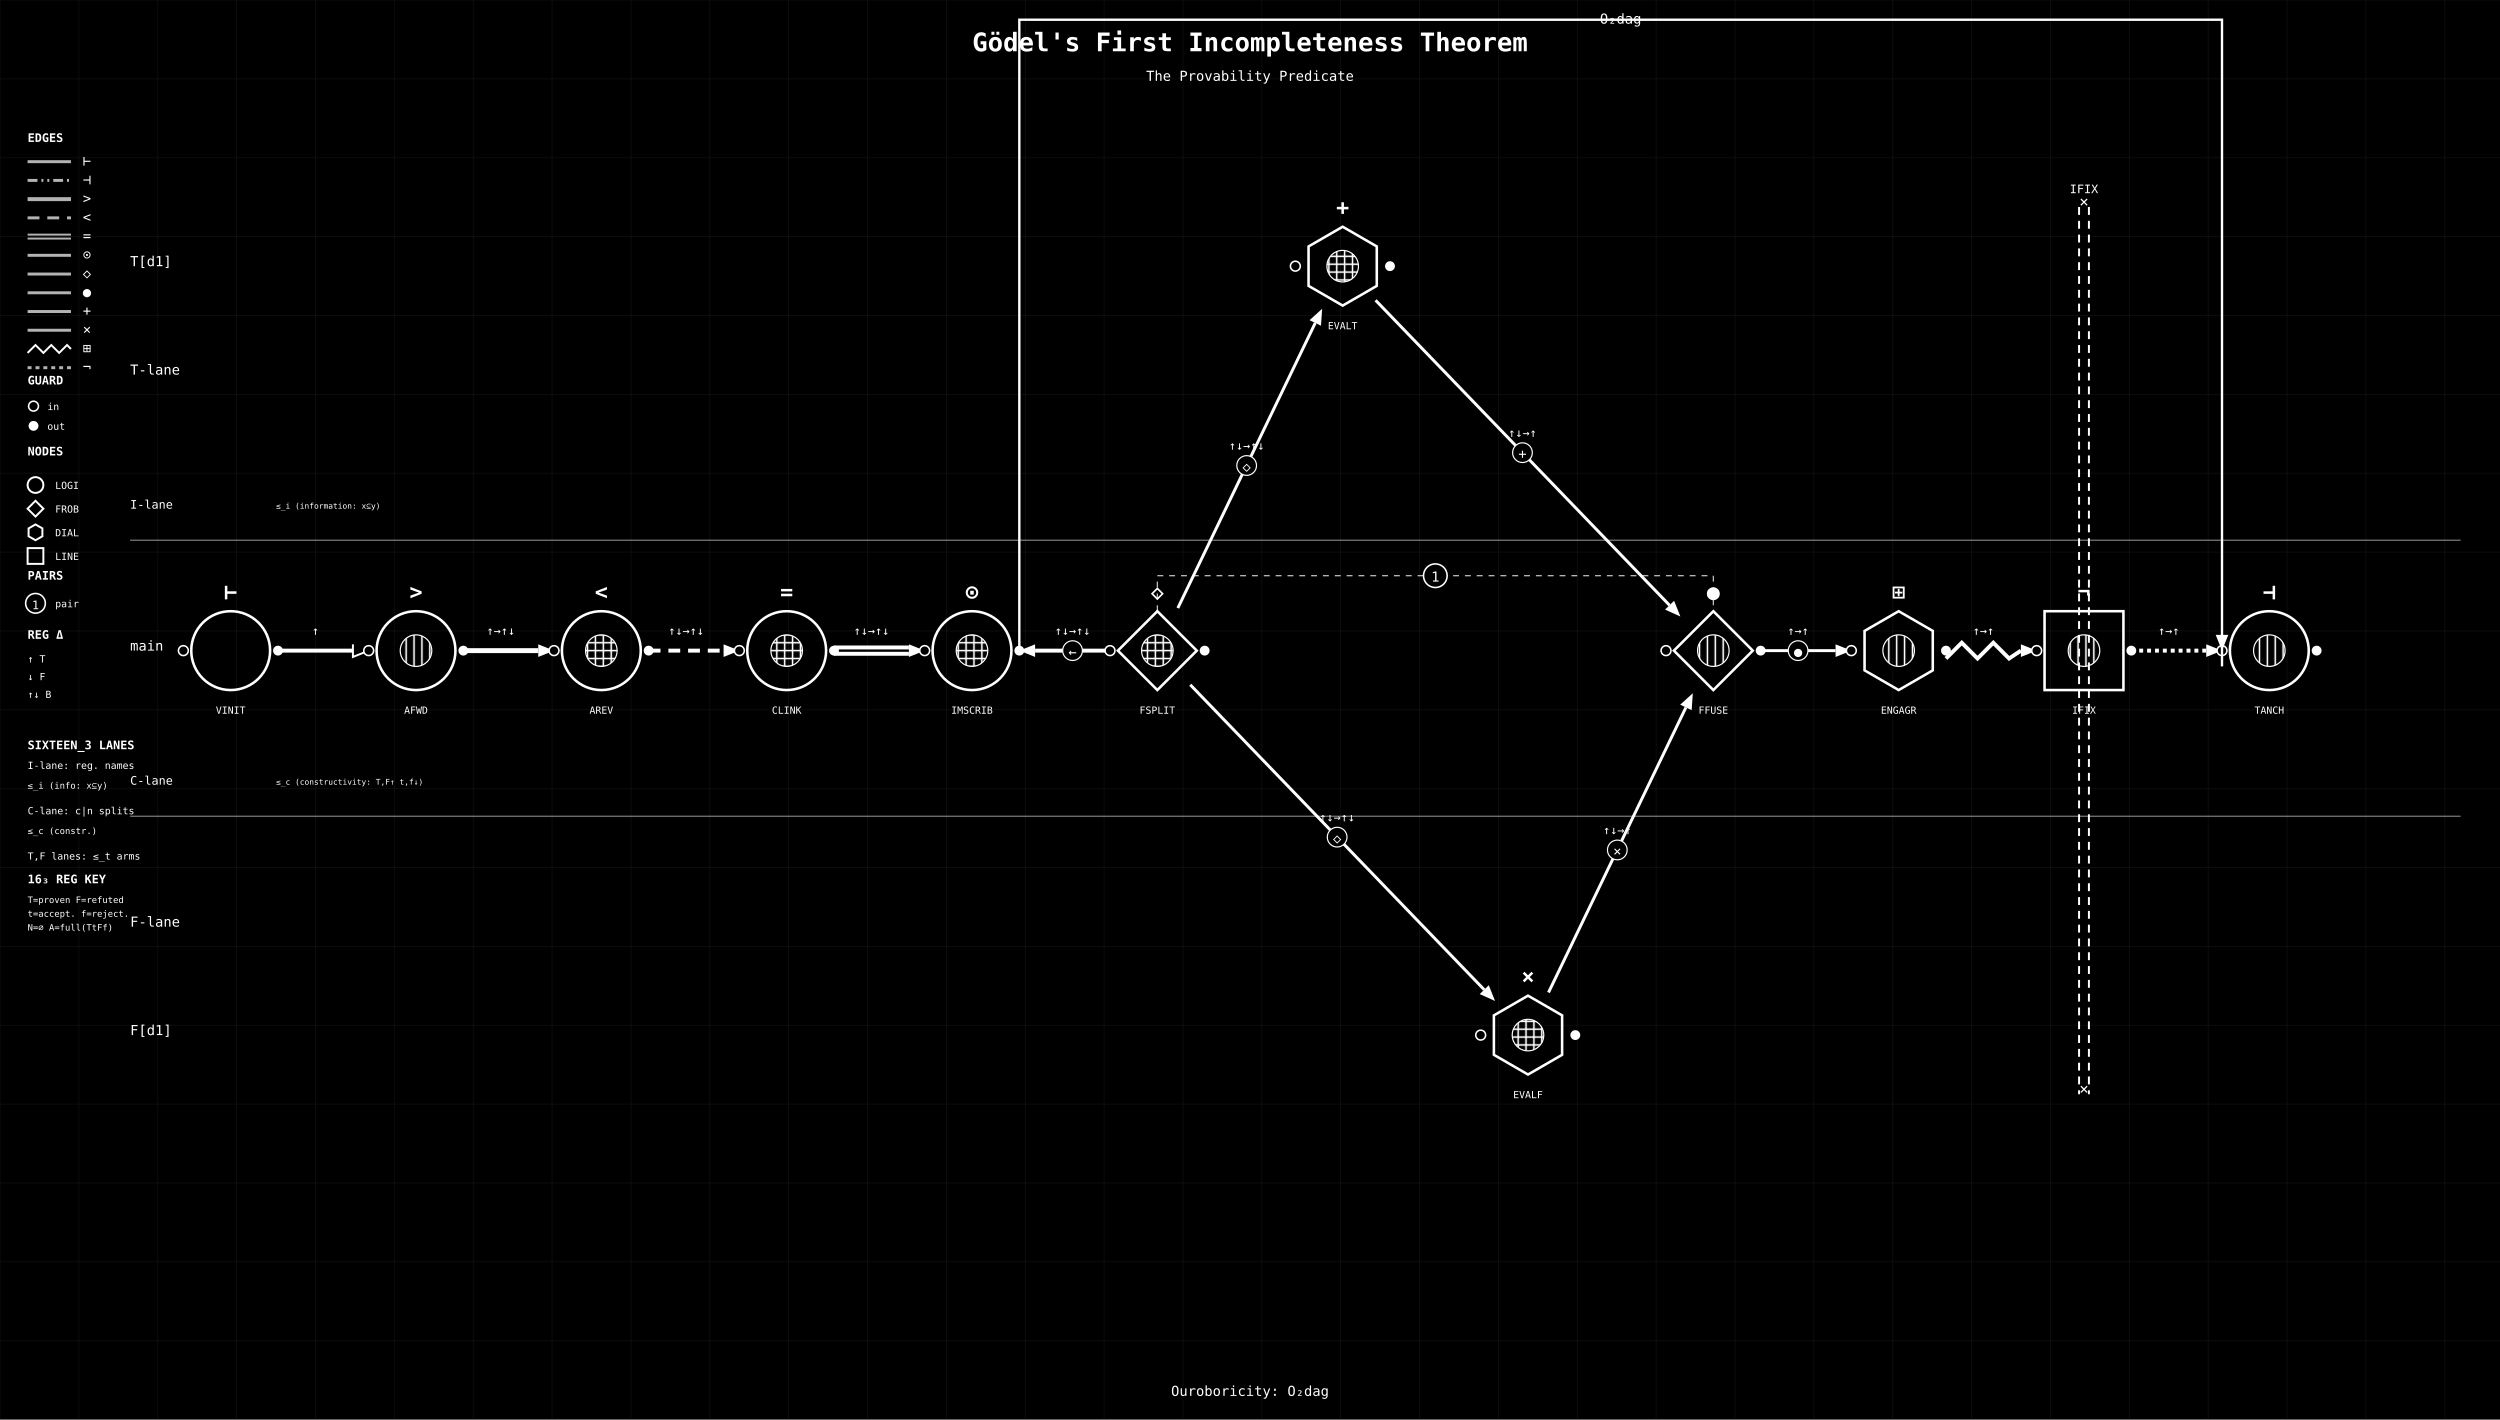
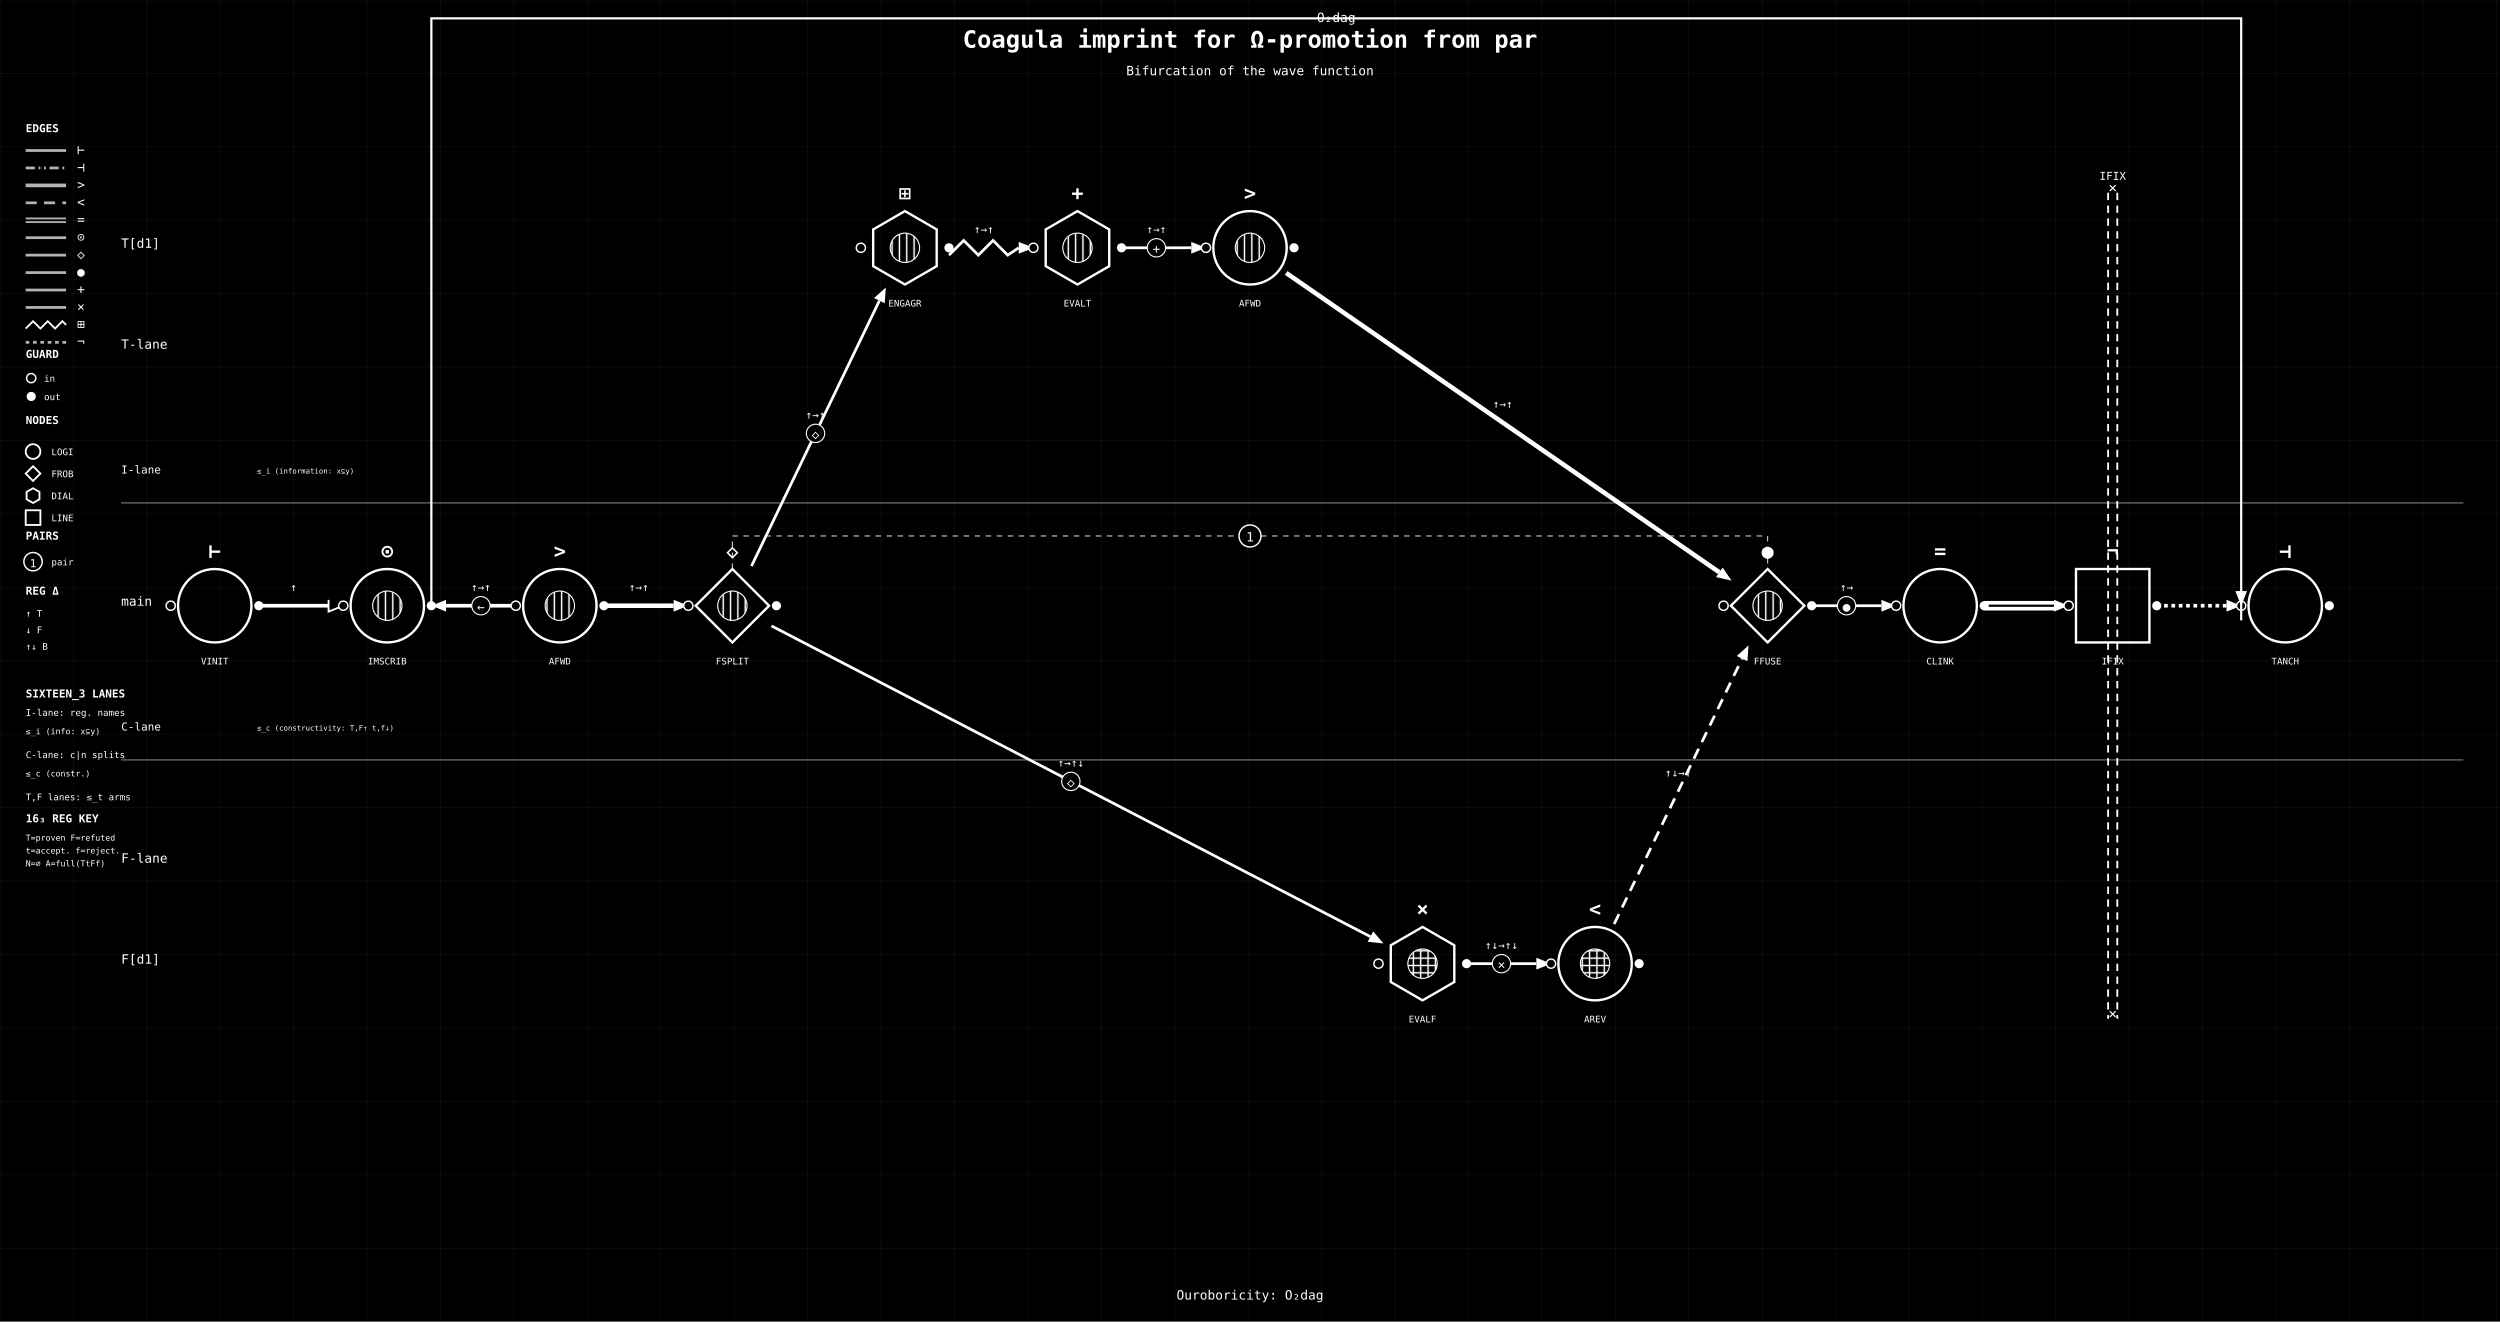
- <svg xmlns="http://www.w3.org/2000/svg" viewBox="0 0 1268 720">
-   <rect width="1268" height="720" fill="#000000" />
+ <svg xmlns="http://www.w3.org/2000/svg" viewBox="0 0 1362 720">
+   <rect width="1362" height="720" fill="#000000" />
  <defs>
    <pattern id="hatch-T" width="4" height="4" patternUnits="userSpaceOnUse">
      <path d="M2,0 L2,4" stroke="#ffffff" stroke-width="0.8" />
    </pattern>
    <pattern id="hatch-F" width="4" height="4" patternUnits="userSpaceOnUse">
      <path d="M0,2 L4,2" stroke="#ffffff" stroke-width="0.8" />
    </pattern>
    <pattern id="hatch-B" width="4" height="4" patternUnits="userSpaceOnUse">
      <path d="M2,0 L2,4 M0,2 L4,2" stroke="#ffffff" stroke-width="0.8" />
    </pattern>
  </defs>
  <line x1="0.0" y1="0.0" x2="0.0" y2="720.0" stroke="#333333" stroke-width="0.4" opacity="0.3" />
  <line x1="40.0" y1="0.0" x2="40.0" y2="720.0" stroke="#333333" stroke-width="0.4" opacity="0.3" />
  <line x1="80.0" y1="0.0" x2="80.0" y2="720.0" stroke="#333333" stroke-width="0.4" opacity="0.3" />
  <line x1="120.0" y1="0.0" x2="120.0" y2="720.0" stroke="#333333" stroke-width="0.4" opacity="0.3" />
  <line x1="160.0" y1="0.0" x2="160.0" y2="720.0" stroke="#333333" stroke-width="0.4" opacity="0.3" />
  <line x1="200.0" y1="0.0" x2="200.0" y2="720.0" stroke="#333333" stroke-width="0.4" opacity="0.3" />
  <line x1="240.0" y1="0.0" x2="240.0" y2="720.0" stroke="#333333" stroke-width="0.4" opacity="0.3" />
  <line x1="280.0" y1="0.0" x2="280.0" y2="720.0" stroke="#333333" stroke-width="0.4" opacity="0.3" />
  <line x1="320.0" y1="0.0" x2="320.0" y2="720.0" stroke="#333333" stroke-width="0.4" opacity="0.3" />
  <line x1="360.0" y1="0.0" x2="360.0" y2="720.0" stroke="#333333" stroke-width="0.4" opacity="0.3" />
  <line x1="400.0" y1="0.0" x2="400.0" y2="720.0" stroke="#333333" stroke-width="0.4" opacity="0.3" />
  <line x1="440.0" y1="0.0" x2="440.0" y2="720.0" stroke="#333333" stroke-width="0.4" opacity="0.3" />
  <line x1="480.0" y1="0.0" x2="480.0" y2="720.0" stroke="#333333" stroke-width="0.4" opacity="0.3" />
  <line x1="520.0" y1="0.0" x2="520.0" y2="720.0" stroke="#333333" stroke-width="0.4" opacity="0.3" />
  <line x1="560.0" y1="0.0" x2="560.0" y2="720.0" stroke="#333333" stroke-width="0.4" opacity="0.3" />
  <line x1="600.0" y1="0.0" x2="600.0" y2="720.0" stroke="#333333" stroke-width="0.4" opacity="0.3" />
  <line x1="640.0" y1="0.0" x2="640.0" y2="720.0" stroke="#333333" stroke-width="0.4" opacity="0.3" />
  <line x1="680.0" y1="0.0" x2="680.0" y2="720.0" stroke="#333333" stroke-width="0.4" opacity="0.3" />
  <line x1="720.0" y1="0.0" x2="720.0" y2="720.0" stroke="#333333" stroke-width="0.4" opacity="0.3" />
  <line x1="760.0" y1="0.0" x2="760.0" y2="720.0" stroke="#333333" stroke-width="0.4" opacity="0.3" />
  <line x1="800.0" y1="0.0" x2="800.0" y2="720.0" stroke="#333333" stroke-width="0.4" opacity="0.3" />
  <line x1="840.0" y1="0.0" x2="840.0" y2="720.0" stroke="#333333" stroke-width="0.4" opacity="0.3" />
  <line x1="880.0" y1="0.0" x2="880.0" y2="720.0" stroke="#333333" stroke-width="0.4" opacity="0.3" />
  <line x1="920.0" y1="0.0" x2="920.0" y2="720.0" stroke="#333333" stroke-width="0.4" opacity="0.3" />
  <line x1="960.0" y1="0.0" x2="960.0" y2="720.0" stroke="#333333" stroke-width="0.4" opacity="0.3" />
  <line x1="1000.0" y1="0.0" x2="1000.0" y2="720.0" stroke="#333333" stroke-width="0.4" opacity="0.3" />
  <line x1="1040.0" y1="0.0" x2="1040.0" y2="720.0" stroke="#333333" stroke-width="0.4" opacity="0.3" />
  <line x1="1080.0" y1="0.0" x2="1080.0" y2="720.0" stroke="#333333" stroke-width="0.4" opacity="0.3" />
  <line x1="1120.0" y1="0.0" x2="1120.0" y2="720.0" stroke="#333333" stroke-width="0.4" opacity="0.3" />
  <line x1="1160.0" y1="0.0" x2="1160.0" y2="720.0" stroke="#333333" stroke-width="0.4" opacity="0.3" />
  <line x1="1200.0" y1="0.0" x2="1200.0" y2="720.0" stroke="#333333" stroke-width="0.4" opacity="0.3" />
  <line x1="1240.0" y1="0.0" x2="1240.0" y2="720.0" stroke="#333333" stroke-width="0.4" opacity="0.3" />
-   <line x1="0.0" y1="0.0" x2="1268.0" y2="0.0" stroke="#333333" stroke-width="0.4" opacity="0.3" />
-   <line x1="0.0" y1="40.0" x2="1268.0" y2="40.0" stroke="#333333" stroke-width="0.4" opacity="0.3" />
-   <line x1="0.0" y1="80.0" x2="1268.0" y2="80.0" stroke="#333333" stroke-width="0.4" opacity="0.3" />
-   <line x1="0.0" y1="120.0" x2="1268.0" y2="120.0" stroke="#333333" stroke-width="0.4" opacity="0.3" />
-   <line x1="0.0" y1="160.0" x2="1268.0" y2="160.0" stroke="#333333" stroke-width="0.4" opacity="0.3" />
-   <line x1="0.0" y1="200.0" x2="1268.0" y2="200.0" stroke="#333333" stroke-width="0.4" opacity="0.3" />
-   <line x1="0.0" y1="240.0" x2="1268.0" y2="240.0" stroke="#333333" stroke-width="0.4" opacity="0.3" />
-   <line x1="0.0" y1="280.0" x2="1268.0" y2="280.0" stroke="#333333" stroke-width="0.4" opacity="0.3" />
-   <line x1="0.0" y1="320.0" x2="1268.0" y2="320.0" stroke="#333333" stroke-width="0.4" opacity="0.3" />
-   <line x1="0.0" y1="360.0" x2="1268.0" y2="360.0" stroke="#333333" stroke-width="0.4" opacity="0.3" />
-   <line x1="0.0" y1="400.0" x2="1268.0" y2="400.0" stroke="#333333" stroke-width="0.4" opacity="0.3" />
-   <line x1="0.0" y1="440.0" x2="1268.0" y2="440.0" stroke="#333333" stroke-width="0.4" opacity="0.3" />
-   <line x1="0.0" y1="480.0" x2="1268.0" y2="480.0" stroke="#333333" stroke-width="0.4" opacity="0.3" />
-   <line x1="0.0" y1="520.0" x2="1268.0" y2="520.0" stroke="#333333" stroke-width="0.4" opacity="0.3" />
-   <line x1="0.0" y1="560.0" x2="1268.0" y2="560.0" stroke="#333333" stroke-width="0.4" opacity="0.3" />
-   <line x1="0.0" y1="600.0" x2="1268.0" y2="600.0" stroke="#333333" stroke-width="0.4" opacity="0.3" />
-   <line x1="0.0" y1="640.0" x2="1268.0" y2="640.0" stroke="#333333" stroke-width="0.4" opacity="0.3" />
-   <line x1="0.0" y1="680.0" x2="1268.0" y2="680.0" stroke="#333333" stroke-width="0.4" opacity="0.3" />
-   <text x="634.0" y="26.0" fill="#ffffff" font-size="13" text-anchor="middle" font-family="monospace" font-weight="bold">Gödel's First Incompleteness Theorem</text>
-   <text x="634.0" y="41.0" fill="#ffffff" font-size="7" text-anchor="middle" font-family="monospace">The Provability Predicate</text>
+   <line x1="1280.0" y1="0.0" x2="1280.0" y2="720.0" stroke="#333333" stroke-width="0.4" opacity="0.3" />
+   <line x1="1320.0" y1="0.0" x2="1320.0" y2="720.0" stroke="#333333" stroke-width="0.4" opacity="0.3" />
+   <line x1="1360.0" y1="0.0" x2="1360.0" y2="720.0" stroke="#333333" stroke-width="0.4" opacity="0.3" />
+   <line x1="0.0" y1="0.0" x2="1362.0" y2="0.0" stroke="#333333" stroke-width="0.4" opacity="0.3" />
+   <line x1="0.0" y1="40.0" x2="1362.0" y2="40.0" stroke="#333333" stroke-width="0.4" opacity="0.3" />
+   <line x1="0.0" y1="80.0" x2="1362.0" y2="80.0" stroke="#333333" stroke-width="0.4" opacity="0.3" />
+   <line x1="0.0" y1="120.0" x2="1362.0" y2="120.0" stroke="#333333" stroke-width="0.4" opacity="0.3" />
+   <line x1="0.0" y1="160.0" x2="1362.0" y2="160.0" stroke="#333333" stroke-width="0.4" opacity="0.3" />
+   <line x1="0.0" y1="200.0" x2="1362.0" y2="200.0" stroke="#333333" stroke-width="0.4" opacity="0.3" />
+   <line x1="0.0" y1="240.0" x2="1362.0" y2="240.0" stroke="#333333" stroke-width="0.4" opacity="0.3" />
+   <line x1="0.0" y1="280.0" x2="1362.0" y2="280.0" stroke="#333333" stroke-width="0.4" opacity="0.3" />
+   <line x1="0.0" y1="320.0" x2="1362.0" y2="320.0" stroke="#333333" stroke-width="0.4" opacity="0.3" />
+   <line x1="0.0" y1="360.0" x2="1362.0" y2="360.0" stroke="#333333" stroke-width="0.4" opacity="0.3" />
+   <line x1="0.0" y1="400.0" x2="1362.0" y2="400.0" stroke="#333333" stroke-width="0.4" opacity="0.3" />
+   <line x1="0.0" y1="440.0" x2="1362.0" y2="440.0" stroke="#333333" stroke-width="0.4" opacity="0.3" />
+   <line x1="0.0" y1="480.0" x2="1362.0" y2="480.0" stroke="#333333" stroke-width="0.4" opacity="0.3" />
+   <line x1="0.0" y1="520.0" x2="1362.0" y2="520.0" stroke="#333333" stroke-width="0.4" opacity="0.3" />
+   <line x1="0.0" y1="560.0" x2="1362.0" y2="560.0" stroke="#333333" stroke-width="0.4" opacity="0.3" />
+   <line x1="0.0" y1="600.0" x2="1362.0" y2="600.0" stroke="#333333" stroke-width="0.4" opacity="0.3" />
+   <line x1="0.0" y1="640.0" x2="1362.0" y2="640.0" stroke="#333333" stroke-width="0.4" opacity="0.3" />
+   <line x1="0.0" y1="680.0" x2="1362.0" y2="680.0" stroke="#333333" stroke-width="0.4" opacity="0.3" />
+   <text x="681.0" y="26.0" fill="#ffffff" font-size="13" text-anchor="middle" font-family="monospace" font-weight="bold">Coagula imprint for Ω-promotion from par</text>
+   <text x="681.0" y="41.0" fill="#ffffff" font-size="7" text-anchor="middle" font-family="monospace">Bifurcation of the wave function</text>
  <text x="66.0" y="190.0" fill="#ffffff" font-size="7" text-anchor="start" font-family="monospace">T-lane</text>
  <text x="66.0" y="135.0" fill="#ffffff" font-size="7" text-anchor="start" font-family="monospace">T[d1]</text>
  <text x="66.0" y="470.0" fill="#ffffff" font-size="7" text-anchor="start" font-family="monospace">F-lane</text>
  <text x="66.0" y="525.0" fill="#ffffff" font-size="7" text-anchor="start" font-family="monospace">F[d1]</text>
  <text x="66.0" y="330.0" fill="#ffffff" font-size="7" text-anchor="start" font-family="monospace">main</text>
  <text x="66.0" y="258.0" fill="#ffffff" font-size="6" text-anchor="start" font-family="monospace">I-lane</text>
  <text x="140.0" y="258.0" fill="#ffffff" font-size="4" text-anchor="start" font-family="monospace">≤_i (information: x⊆y)</text>
-   <line x1="66.0" y1="274.0" x2="1248.0" y2="274.0" stroke="#ffffff" stroke-width="0.6" opacity="0.5" />
+   <line x1="66.0" y1="274.0" x2="1342.0" y2="274.0" stroke="#ffffff" stroke-width="0.6" opacity="0.5" />
  <text x="66.0" y="398.0" fill="#ffffff" font-size="6" text-anchor="start" font-family="monospace">C-lane</text>
  <text x="140.0" y="398.0" fill="#ffffff" font-size="4" text-anchor="start" font-family="monospace">≤_c (constructivity: T,F↑ t,f↓)</text>
-   <line x1="66.0" y1="414.0" x2="1248.0" y2="414.0" stroke="#ffffff" stroke-width="0.6" opacity="0.5" />
-   <line x1="1054.5" y1="105.0" x2="1054.5" y2="555.0" stroke="#ffffff" stroke-width="1.0" opacity="1.0" stroke-dasharray="4,3" />
-   <line x1="1059.5" y1="105.0" x2="1059.5" y2="555.0" stroke="#ffffff" stroke-width="1.0" opacity="1.0" stroke-dasharray="4,3" />
-   <text x="1057.0" y="105.0" fill="#ffffff" font-size="8" text-anchor="middle" font-family="monospace">×</text>
-   <text x="1057.0" y="555.0" fill="#ffffff" font-size="8" text-anchor="middle" font-family="monospace">×</text>
-   <text x="1057.0" y="98.0" fill="#ffffff" font-size="6" text-anchor="middle" font-family="monospace">IFIX</text>
-   <line x1="587.0" y1="310.0" x2="587.0" y2="292.0" stroke="#ffffff" stroke-width="0.6" opacity="0.8" stroke-dasharray="3,3" />
-   <line x1="587.0" y1="292.0" x2="869.0" y2="292.0" stroke="#ffffff" stroke-width="0.6" opacity="0.8" stroke-dasharray="3,3" />
-   <line x1="869.0" y1="292.0" x2="869.0" y2="310.0" stroke="#ffffff" stroke-width="0.6" opacity="0.8" stroke-dasharray="3,3" />
-   <circle cx="728.0" cy="292.0" r="6" fill="#000000" stroke="#ffffff" stroke-width="0.8" />
-   <text x="728.0" y="295.0" fill="#ffffff" font-size="7" text-anchor="middle" font-family="monospace">1</text>
-   <line x1="597.4" y1="308.4" x2="667.1" y2="163.8" stroke="#ffffff" stroke-width="1.5" opacity="1.0" />
-   <polygon points="670.6,156.6 670.0,165.2 664.2,162.4" fill="#ffffff" />
-   <circle cx="632.3" cy="236.1" r="5" fill="#000000" stroke="#ffffff" stroke-width="0.6" />
-   <text x="632.3" y="239.1" fill="#ffffff" font-size="7" text-anchor="middle" font-family="monospace">◇</text>
-   <text x="632.3" y="228.1" fill="#ffffff" font-size="6" text-anchor="middle" font-family="monospace">↑↓→↑↓</text>
-   <line x1="697.7" y1="152.3" x2="846.8" y2="307.0" stroke="#ffffff" stroke-width="1.5" opacity="1.0" />
-   <polygon points="852.3,312.7 844.5,309.2 849.1,304.7" fill="#ffffff" />
-   <circle cx="772.2" cy="229.6" r="5" fill="#000000" stroke="#ffffff" stroke-width="0.6" />
-   <text x="772.2" y="232.6" fill="#ffffff" font-size="7" text-anchor="middle" font-family="monospace">+</text>
-   <text x="772.2" y="221.6" fill="#ffffff" font-size="6" text-anchor="middle" font-family="monospace">↑↓→↑</text>
-   <line x1="603.7" y1="347.3" x2="752.8" y2="502.0" stroke="#ffffff" stroke-width="1.5" opacity="1.0" />
-   <polygon points="758.3,507.7 750.5,504.2 755.1,499.7" fill="#ffffff" />
-   <circle cx="678.2" cy="424.6" r="5" fill="#000000" stroke="#ffffff" stroke-width="0.6" />
-   <text x="678.2" y="427.6" fill="#ffffff" font-size="7" text-anchor="middle" font-family="monospace">◇</text>
-   <text x="678.2" y="416.6" fill="#ffffff" font-size="6" text-anchor="middle" font-family="monospace">↑↓→↑↓</text>
-   <line x1="785.4" y1="503.4" x2="855.1" y2="358.8" stroke="#ffffff" stroke-width="1.5" opacity="1.0" />
-   <polygon points="858.6,351.6 858.0,360.2 852.2,357.4" fill="#ffffff" />
-   <circle cx="820.3" cy="431.1" r="5" fill="#000000" stroke="#ffffff" stroke-width="0.6" />
-   <text x="820.3" y="434.1" fill="#ffffff" font-size="7" text-anchor="middle" font-family="monospace">×</text>
-   <text x="820.3" y="423.1" fill="#ffffff" font-size="6" text-anchor="middle" font-family="monospace">↑↓→↑</text>
+   <line x1="66.0" y1="414.0" x2="1342.0" y2="414.0" stroke="#ffffff" stroke-width="0.6" opacity="0.5" />
+   <line x1="1148.5" y1="105.0" x2="1148.5" y2="555.0" stroke="#ffffff" stroke-width="1.0" opacity="1.0" stroke-dasharray="4,3" />
+   <line x1="1153.5" y1="105.0" x2="1153.5" y2="555.0" stroke="#ffffff" stroke-width="1.0" opacity="1.0" stroke-dasharray="4,3" />
+   <text x="1151.0" y="105.0" fill="#ffffff" font-size="8" text-anchor="middle" font-family="monospace">×</text>
+   <text x="1151.0" y="555.0" fill="#ffffff" font-size="8" text-anchor="middle" font-family="monospace">×</text>
+   <text x="1151.0" y="98.0" fill="#ffffff" font-size="6" text-anchor="middle" font-family="monospace">IFIX</text>
+   <line x1="399.0" y1="310.0" x2="399.0" y2="292.0" stroke="#ffffff" stroke-width="0.6" opacity="0.8" stroke-dasharray="3,3" />
+   <line x1="399.0" y1="292.0" x2="963.0" y2="292.0" stroke="#ffffff" stroke-width="0.6" opacity="0.8" stroke-dasharray="3,3" />
+   <line x1="963.0" y1="292.0" x2="963.0" y2="310.0" stroke="#ffffff" stroke-width="0.6" opacity="0.8" stroke-dasharray="3,3" />
+   <circle cx="681.0" cy="292.0" r="6" fill="#000000" stroke="#ffffff" stroke-width="0.8" />
+   <text x="681.0" y="295.0" fill="#ffffff" font-size="7" text-anchor="middle" font-family="monospace">1</text>
+   <line x1="409.4" y1="308.4" x2="479.1" y2="163.8" stroke="#ffffff" stroke-width="1.5" opacity="1.0" />
+   <polygon points="482.6,156.6 482.0,165.2 476.2,162.4" fill="#ffffff" />
+   <circle cx="444.3" cy="236.1" r="5" fill="#000000" stroke="#ffffff" stroke-width="0.6" />
+   <text x="444.3" y="239.1" fill="#ffffff" font-size="7" text-anchor="middle" font-family="monospace">◇</text>
+   <text x="444.3" y="228.1" fill="#ffffff" font-size="6" text-anchor="middle" font-family="monospace">↑→↑</text>
+   <polyline points="517.0,139.0 525.0,131.0 533.0,139.0 541.0,131.0 549.0,139.0 555.0,135.0" fill="none" stroke="#ffffff" stroke-width="1.5" />
+   <polygon points="563.0,135.0 555.0,138.2 555.0,131.8" fill="#ffffff" />
+   <text x="536.0" y="127.0" fill="#ffffff" font-size="6" text-anchor="middle" font-family="monospace">↑→↑</text>
+   <line x1="611.0" y1="135.0" x2="649.0" y2="135.0" stroke="#ffffff" stroke-width="1.5" opacity="1.0" />
+   <polygon points="657.0,135.0 649.0,138.2 649.0,131.8" fill="#ffffff" />
+   <circle cx="630.0" cy="135.0" r="5" fill="#000000" stroke="#ffffff" stroke-width="0.6" />
+   <text x="630.0" y="138.0" fill="#ffffff" font-size="7" text-anchor="middle" font-family="monospace">+</text>
+   <text x="630.0" y="127.0" fill="#ffffff" font-size="6" text-anchor="middle" font-family="monospace">↑→↑</text>
+   <line x1="700.7" y1="148.7" x2="936.7" y2="311.8" stroke="#ffffff" stroke-width="2.5" opacity="1.0" />
+   <polygon points="943.3,316.3 934.9,314.4 938.5,309.2" fill="#ffffff" />
+   <text x="818.7" y="222.2" fill="#ffffff" font-size="6" text-anchor="middle" font-family="monospace">↑→↑</text>
+   <line x1="420.3" y1="341.0" x2="746.6" y2="510.3" stroke="#ffffff" stroke-width="1.5" opacity="1.0" />
+   <polygon points="753.7,514.0 745.1,513.1 748.1,507.4" fill="#ffffff" />
+   <circle cx="583.4" cy="425.7" r="5" fill="#000000" stroke="#ffffff" stroke-width="0.6" />
+   <text x="583.4" y="428.7" fill="#ffffff" font-size="7" text-anchor="middle" font-family="monospace">◇</text>
+   <text x="583.4" y="417.7" fill="#ffffff" font-size="6" text-anchor="middle" font-family="monospace">↑→↑↓</text>
+   <line x1="799.0" y1="525.0" x2="837.0" y2="525.0" stroke="#ffffff" stroke-width="1.5" opacity="1.0" />
+   <polygon points="845.0,525.0 837.0,528.2 837.0,521.8" fill="#ffffff" />
+   <circle cx="818.0" cy="525.0" r="5" fill="#000000" stroke="#ffffff" stroke-width="0.6" />
+   <text x="818.0" y="528.0" fill="#ffffff" font-size="7" text-anchor="middle" font-family="monospace">×</text>
+   <text x="818.0" y="517.0" fill="#ffffff" font-size="6" text-anchor="middle" font-family="monospace">↑↓→↑↓</text>
+   <line x1="879.4" y1="503.4" x2="949.1" y2="358.8" stroke="#ffffff" stroke-width="1.5" opacity="1.0" stroke-dasharray="6,4" />
+   <polygon points="952.6,351.6 952.0,360.2 946.2,357.4" fill="#ffffff" />
+   <text x="914.3" y="423.1" fill="#ffffff" font-size="6" text-anchor="middle" font-family="monospace">↑↓→↑</text>
  <line x1="141.0" y1="330.0" x2="179.0" y2="330.0" stroke="#ffffff" stroke-width="2.0" opacity="1.0" />
  <polyline points="187.0,330.0 179.0,333.2 179.0,326.8" fill="none" stroke="#ffffff" stroke-width="1.0" />
  <text x="160.0" y="322.0" fill="#ffffff" font-size="6" text-anchor="middle" font-family="monospace">↑</text>
-   <line x1="235.0" y1="330.0" x2="273.0" y2="330.0" stroke="#ffffff" stroke-width="2.5" opacity="1.0" />
-   <polygon points="281.0,330.0 273.0,333.2 273.0,326.8" fill="#ffffff" />
-   <text x="254.0" y="322.0" fill="#ffffff" font-size="6" text-anchor="middle" font-family="monospace">↑→↑↓</text>
-   <line x1="329.0" y1="330.0" x2="367.0" y2="330.0" stroke="#ffffff" stroke-width="2.0" opacity="1.0" stroke-dasharray="6,4" />
+   <line x1="243.0" y1="330.0" x2="281.0" y2="330.0" stroke="#ffffff" stroke-width="2.0" opacity="1.0" />
+   <polygon points="235.0,330.0 243.0,326.8 243.0,333.2" fill="#ffffff" />
+   <circle cx="262.0" cy="330.0" r="5" fill="#000000" stroke="#ffffff" stroke-width="0.6" />
+   <text x="262.0" y="333.0" fill="#ffffff" font-size="7" text-anchor="middle" font-family="monospace">←</text>
+   <text x="262.0" y="322.0" fill="#ffffff" font-size="6" text-anchor="middle" font-family="monospace">↑→↑</text>
+   <line x1="329.0" y1="330.0" x2="367.0" y2="330.0" stroke="#ffffff" stroke-width="2.5" opacity="1.0" />
  <polygon points="375.0,330.0 367.0,333.2 367.0,326.8" fill="#ffffff" />
-   <text x="348.0" y="322.0" fill="#ffffff" font-size="6" text-anchor="middle" font-family="monospace">↑↓→↑↓</text>
-   <line x1="423.0" y1="328.4" x2="461.0" y2="328.4" stroke="#ffffff" stroke-width="2.0" opacity="1.0" />
-   <line x1="423.0" y1="331.6" x2="461.0" y2="331.6" stroke="#ffffff" stroke-width="2.0" opacity="1.0" />
-   <polygon points="469.0,330.0 461.0,333.2 461.0,326.8" fill="#ffffff" />
-   <text x="442.0" y="322.0" fill="#ffffff" font-size="6" text-anchor="middle" font-family="monospace">↑↓→↑↓</text>
-   <line x1="525.0" y1="330.0" x2="563.0" y2="330.0" stroke="#ffffff" stroke-width="2.0" opacity="1.0" />
-   <polygon points="517.0,330.0 525.0,326.8 525.0,333.2" fill="#ffffff" />
-   <circle cx="544.0" cy="330.0" r="5" fill="#000000" stroke="#ffffff" stroke-width="0.6" />
-   <text x="544.0" y="333.0" fill="#ffffff" font-size="7" text-anchor="middle" font-family="monospace">←</text>
-   <text x="544.0" y="322.0" fill="#ffffff" font-size="6" text-anchor="middle" font-family="monospace">↑↓→↑↓</text>
-   <polyline points="987.0,334.0 995.0,326.0 1003.0,334.0 1011.0,326.0 1019.0,334.0 1025.0,330.0" fill="none" stroke="#ffffff" stroke-width="2.0" />
+   <text x="348.0" y="322.0" fill="#ffffff" font-size="6" text-anchor="middle" font-family="monospace">↑→↑</text>
+   <line x1="1081.0" y1="328.4" x2="1119.0" y2="328.4" stroke="#ffffff" stroke-width="2.0" opacity="1.0" />
+   <line x1="1081.0" y1="331.6" x2="1119.0" y2="331.6" stroke="#ffffff" stroke-width="2.0" opacity="1.0" />
+   <polygon points="1127.0,330.0 1119.0,333.2 1119.0,326.8" fill="#ffffff" />
+   <line x1="1175.0" y1="330.0" x2="1213.0" y2="330.0" stroke="#ffffff" stroke-width="2.0" opacity="1.0" stroke-dasharray="2,2" />
+   <polygon points="1221.0,330.0 1213.0,333.2 1213.0,326.8" fill="#ffffff" />
+   <line x1="987.0" y1="330.0" x2="1025.0" y2="330.0" stroke="#ffffff" stroke-width="1.5" opacity="1.0" />
  <polygon points="1033.0,330.0 1025.0,333.2 1025.0,326.8" fill="#ffffff" />
-   <text x="1006.0" y="322.0" fill="#ffffff" font-size="6" text-anchor="middle" font-family="monospace">↑→↑</text>
-   <line x1="1081.0" y1="330.0" x2="1119.0" y2="330.0" stroke="#ffffff" stroke-width="2.0" opacity="1.0" stroke-dasharray="2,2" />
-   <polygon points="1127.0,330.0 1119.0,333.2 1119.0,326.8" fill="#ffffff" />
-   <text x="1100.0" y="322.0" fill="#ffffff" font-size="6" text-anchor="middle" font-family="monospace">↑→↑</text>
-   <line x1="893.0" y1="330.0" x2="931.0" y2="330.0" stroke="#ffffff" stroke-width="1.5" opacity="1.0" />
-   <polygon points="939.0,330.0 931.0,333.2 931.0,326.8" fill="#ffffff" />
-   <circle cx="912.0" cy="330.0" r="5" fill="#000000" stroke="#ffffff" stroke-width="0.6" />
-   <text x="912.0" y="333.0" fill="#ffffff" font-size="7" text-anchor="middle" font-family="monospace">●</text>
-   <text x="912.0" y="322.0" fill="#ffffff" font-size="6" text-anchor="middle" font-family="monospace">↑→↑</text>
+   <circle cx="1006.0" cy="330.0" r="5" fill="#000000" stroke="#ffffff" stroke-width="0.6" />
+   <text x="1006.0" y="333.0" fill="#ffffff" font-size="7" text-anchor="middle" font-family="monospace">●</text>
+   <text x="1006.0" y="322.0" fill="#ffffff" font-size="6" text-anchor="middle" font-family="monospace">↑→</text>
  <circle fill="none" stroke="#ffffff" stroke-width="1.3" cx="117.0" cy="330.0" r="20.0" />
  <circle cx="93.0" cy="330.0" r="2.5" fill="#000000" stroke="#ffffff" stroke-width="0.8" />
  <circle cx="141.0" cy="330.0" r="2.5" fill="#ffffff" />
  <text x="117.0" y="304.0" fill="#ffffff" font-size="11" text-anchor="middle" font-family="monospace" font-weight="bold">⊢</text>
  <text x="117.0" y="362.0" fill="#ffffff" font-size="5" text-anchor="middle" font-family="monospace">VINIT</text>
  <circle fill="none" stroke="#ffffff" stroke-width="1.3" cx="211.0" cy="330.0" r="20.0" />
  <circle cx="211.0" cy="330.0" r="8" fill="url(#hatch-T)" stroke="#ffffff" stroke-width="0.6" />
  <circle cx="187.0" cy="330.0" r="2.5" fill="#000000" stroke="#ffffff" stroke-width="0.8" />
  <circle cx="235.0" cy="330.0" r="2.5" fill="#ffffff" />
-   <text x="211.0" y="304.0" fill="#ffffff" font-size="11" text-anchor="middle" font-family="monospace" font-weight="bold">&gt;</text>
-   <text x="211.0" y="362.0" fill="#ffffff" font-size="5" text-anchor="middle" font-family="monospace">AFWD</text>
+   <text x="211.0" y="304.0" fill="#ffffff" font-size="11" text-anchor="middle" font-family="monospace" font-weight="bold">⊙</text>
+   <text x="211.0" y="362.0" fill="#ffffff" font-size="5" text-anchor="middle" font-family="monospace">IMSCRIB</text>
  <circle fill="none" stroke="#ffffff" stroke-width="1.3" cx="305.0" cy="330.0" r="20.0" />
-   <circle cx="305.0" cy="330.0" r="8" fill="url(#hatch-B)" stroke="#ffffff" stroke-width="0.6" />
+   <circle cx="305.0" cy="330.0" r="8" fill="url(#hatch-T)" stroke="#ffffff" stroke-width="0.6" />
  <circle cx="281.0" cy="330.0" r="2.5" fill="#000000" stroke="#ffffff" stroke-width="0.8" />
  <circle cx="329.0" cy="330.0" r="2.5" fill="#ffffff" />
-   <text x="305.0" y="304.0" fill="#ffffff" font-size="11" text-anchor="middle" font-family="monospace" font-weight="bold">&lt;</text>
-   <text x="305.0" y="362.0" fill="#ffffff" font-size="5" text-anchor="middle" font-family="monospace">AREV</text>
-   <circle fill="none" stroke="#ffffff" stroke-width="1.3" cx="399.0" cy="330.0" r="20.0" />
-   <circle cx="399.0" cy="330.0" r="8" fill="url(#hatch-B)" stroke="#ffffff" stroke-width="0.6" />
+   <text x="305.0" y="304.0" fill="#ffffff" font-size="11" text-anchor="middle" font-family="monospace" font-weight="bold">&gt;</text>
+   <text x="305.0" y="362.0" fill="#ffffff" font-size="5" text-anchor="middle" font-family="monospace">AFWD</text>
+   <polygon fill="none" stroke="#ffffff" stroke-width="1.3" points="399.0,310.0 419.0,330 399.0,350.0 379.0,330" />
+   <circle cx="399.0" cy="330.0" r="8" fill="url(#hatch-T)" stroke="#ffffff" stroke-width="0.6" />
  <circle cx="375.0" cy="330.0" r="2.5" fill="#000000" stroke="#ffffff" stroke-width="0.8" />
  <circle cx="423.0" cy="330.0" r="2.5" fill="#ffffff" />
-   <text x="399.0" y="304.0" fill="#ffffff" font-size="11" text-anchor="middle" font-family="monospace" font-weight="bold">=</text>
-   <text x="399.0" y="362.0" fill="#ffffff" font-size="5" text-anchor="middle" font-family="monospace">CLINK</text>
-   <circle fill="none" stroke="#ffffff" stroke-width="1.3" cx="493.0" cy="330.0" r="20.0" />
-   <circle cx="493.0" cy="330.0" r="8" fill="url(#hatch-B)" stroke="#ffffff" stroke-width="0.6" />
-   <circle cx="469.0" cy="330.0" r="2.5" fill="#000000" stroke="#ffffff" stroke-width="0.8" />
-   <circle cx="517.0" cy="330.0" r="2.5" fill="#ffffff" />
-   <text x="493.0" y="304.0" fill="#ffffff" font-size="11" text-anchor="middle" font-family="monospace" font-weight="bold">⊙</text>
-   <text x="493.0" y="362.0" fill="#ffffff" font-size="5" text-anchor="middle" font-family="monospace">IMSCRIB</text>
-   <polygon fill="none" stroke="#ffffff" stroke-width="1.3" points="587.0,310.0 607.0,330 587.0,350.0 567.0,330" />
-   <circle cx="587.0" cy="330.0" r="8" fill="url(#hatch-B)" stroke="#ffffff" stroke-width="0.6" />
-   <circle cx="563.0" cy="330.0" r="2.5" fill="#000000" stroke="#ffffff" stroke-width="0.8" />
-   <circle cx="611.0" cy="330.0" r="2.5" fill="#ffffff" />
-   <text x="587.0" y="304.0" fill="#ffffff" font-size="11" text-anchor="middle" font-family="monospace" font-weight="bold">◇</text>
-   <text x="587.0" y="362.0" fill="#ffffff" font-size="5" text-anchor="middle" font-family="monospace">FSPLIT</text>
-   <polygon fill="none" stroke="#ffffff" stroke-width="1.3" points="698.3,145.0 681.0,155.0 663.7,145.0 663.7,125.0 681.0,115.0 698.3,125.0" />
-   <circle cx="681.0" cy="135.0" r="8" fill="url(#hatch-B)" stroke="#ffffff" stroke-width="0.6" />
+   <text x="399.0" y="304.0" fill="#ffffff" font-size="11" text-anchor="middle" font-family="monospace" font-weight="bold">◇</text>
+   <text x="399.0" y="362.0" fill="#ffffff" font-size="5" text-anchor="middle" font-family="monospace">FSPLIT</text>
+   <polygon fill="none" stroke="#ffffff" stroke-width="1.3" points="510.3,145.0 493.0,155.0 475.7,145.0 475.7,125.0 493.0,115.0 510.3,125.0" />
+   <circle cx="493.0" cy="135.0" r="8" fill="url(#hatch-T)" stroke="#ffffff" stroke-width="0.6" />
+   <circle cx="469.0" cy="135.0" r="2.5" fill="#000000" stroke="#ffffff" stroke-width="0.8" />
+   <circle cx="517.0" cy="135.0" r="2.5" fill="#ffffff" />
+   <text x="493.0" y="109.0" fill="#ffffff" font-size="11" text-anchor="middle" font-family="monospace" font-weight="bold">⊞</text>
+   <text x="493.0" y="167.0" fill="#ffffff" font-size="5" text-anchor="middle" font-family="monospace">ENGAGR</text>
+   <polygon fill="none" stroke="#ffffff" stroke-width="1.3" points="604.3,145.0 587.0,155.0 569.7,145.0 569.7,125.0 587.0,115.0 604.3,125.0" />
+   <circle cx="587.0" cy="135.0" r="8" fill="url(#hatch-T)" stroke="#ffffff" stroke-width="0.6" />
+   <circle cx="563.0" cy="135.0" r="2.5" fill="#000000" stroke="#ffffff" stroke-width="0.8" />
+   <circle cx="611.0" cy="135.0" r="2.5" fill="#ffffff" />
+   <text x="587.0" y="109.0" fill="#ffffff" font-size="11" text-anchor="middle" font-family="monospace" font-weight="bold">+</text>
+   <text x="587.0" y="167.0" fill="#ffffff" font-size="5" text-anchor="middle" font-family="monospace">EVALT</text>
+   <circle fill="none" stroke="#ffffff" stroke-width="1.3" cx="681.0" cy="135.0" r="20.0" />
+   <circle cx="681.0" cy="135.0" r="8" fill="url(#hatch-T)" stroke="#ffffff" stroke-width="0.6" />
  <circle cx="657.0" cy="135.0" r="2.5" fill="#000000" stroke="#ffffff" stroke-width="0.8" />
  <circle cx="705.0" cy="135.0" r="2.5" fill="#ffffff" />
-   <text x="681.0" y="109.0" fill="#ffffff" font-size="11" text-anchor="middle" font-family="monospace" font-weight="bold">+</text>
-   <text x="681.0" y="167.0" fill="#ffffff" font-size="5" text-anchor="middle" font-family="monospace">EVALT</text>
+   <text x="681.0" y="109.0" fill="#ffffff" font-size="11" text-anchor="middle" font-family="monospace" font-weight="bold">&gt;</text>
+   <text x="681.0" y="167.0" fill="#ffffff" font-size="5" text-anchor="middle" font-family="monospace">AFWD</text>
  <polygon fill="none" stroke="#ffffff" stroke-width="1.3" points="792.3,535.0 775.0,545.0 757.7,535.0 757.7,515.0 775.0,505.0 792.3,515.0" />
  <circle cx="775.0" cy="525.0" r="8" fill="url(#hatch-B)" stroke="#ffffff" stroke-width="0.6" />
  <circle cx="751.0" cy="525.0" r="2.5" fill="#000000" stroke="#ffffff" stroke-width="0.8" />
  <circle cx="799.0" cy="525.0" r="2.5" fill="#ffffff" />
  <text x="775.0" y="499.0" fill="#ffffff" font-size="11" text-anchor="middle" font-family="monospace" font-weight="bold">×</text>
  <text x="775.0" y="557.0" fill="#ffffff" font-size="5" text-anchor="middle" font-family="monospace">EVALF</text>
-   <polygon fill="none" stroke="#ffffff" stroke-width="1.3" points="869.0,310.0 889.0,330 869.0,350.0 849.0,330" />
-   <circle cx="869.0" cy="330.0" r="8" fill="url(#hatch-T)" stroke="#ffffff" stroke-width="0.6" />
-   <circle cx="845.0" cy="330.0" r="2.5" fill="#000000" stroke="#ffffff" stroke-width="0.8" />
-   <circle cx="893.0" cy="330.0" r="2.5" fill="#ffffff" />
-   <text x="869.0" y="304.0" fill="#ffffff" font-size="11" text-anchor="middle" font-family="monospace" font-weight="bold">●</text>
-   <text x="869.0" y="362.0" fill="#ffffff" font-size="5" text-anchor="middle" font-family="monospace">FFUSE</text>
-   <polygon fill="none" stroke="#ffffff" stroke-width="1.3" points="980.3,340.0 963.0,350.0 945.7,340.0 945.7,320.0 963.0,310.0 980.3,320.0" />
+   <circle fill="none" stroke="#ffffff" stroke-width="1.3" cx="869.0" cy="525.0" r="20.0" />
+   <circle cx="869.0" cy="525.0" r="8" fill="url(#hatch-B)" stroke="#ffffff" stroke-width="0.6" />
+   <circle cx="845.0" cy="525.0" r="2.5" fill="#000000" stroke="#ffffff" stroke-width="0.8" />
+   <circle cx="893.0" cy="525.0" r="2.5" fill="#ffffff" />
+   <text x="869.0" y="499.0" fill="#ffffff" font-size="11" text-anchor="middle" font-family="monospace" font-weight="bold">&lt;</text>
+   <text x="869.0" y="557.0" fill="#ffffff" font-size="5" text-anchor="middle" font-family="monospace">AREV</text>
+   <polygon fill="none" stroke="#ffffff" stroke-width="1.3" points="963.0,310.0 983.0,330 963.0,350.0 943.0,330" />
  <circle cx="963.0" cy="330.0" r="8" fill="url(#hatch-T)" stroke="#ffffff" stroke-width="0.6" />
  <circle cx="939.0" cy="330.0" r="2.5" fill="#000000" stroke="#ffffff" stroke-width="0.8" />
  <circle cx="987.0" cy="330.0" r="2.5" fill="#ffffff" />
-   <text x="963.0" y="304.0" fill="#ffffff" font-size="11" text-anchor="middle" font-family="monospace" font-weight="bold">⊞</text>
-   <text x="963.0" y="362.0" fill="#ffffff" font-size="5" text-anchor="middle" font-family="monospace">ENGAGR</text>
-   <rect fill="none" stroke="#ffffff" stroke-width="1.3" x="1037.0" y="310.0" width="40.0" height="40.0" />
-   <circle cx="1057.0" cy="330.0" r="8" fill="url(#hatch-T)" stroke="#ffffff" stroke-width="0.6" />
+   <text x="963.0" y="304.0" fill="#ffffff" font-size="11" text-anchor="middle" font-family="monospace" font-weight="bold">●</text>
+   <text x="963.0" y="362.0" fill="#ffffff" font-size="5" text-anchor="middle" font-family="monospace">FFUSE</text>
+   <circle fill="none" stroke="#ffffff" stroke-width="1.3" cx="1057.0" cy="330.0" r="20.0" />
  <circle cx="1033.0" cy="330.0" r="2.5" fill="#000000" stroke="#ffffff" stroke-width="0.8" />
  <circle cx="1081.0" cy="330.0" r="2.5" fill="#ffffff" />
-   <text x="1057.0" y="304.0" fill="#ffffff" font-size="11" text-anchor="middle" font-family="monospace" font-weight="bold">¬</text>
-   <text x="1057.0" y="362.0" fill="#ffffff" font-size="5" text-anchor="middle" font-family="monospace">IFIX</text>
-   <circle fill="none" stroke="#ffffff" stroke-width="1.3" cx="1151.0" cy="330.0" r="20.0" />
-   <circle cx="1151.0" cy="330.0" r="8" fill="url(#hatch-T)" stroke="#ffffff" stroke-width="0.6" />
+   <text x="1057.0" y="304.0" fill="#ffffff" font-size="11" text-anchor="middle" font-family="monospace" font-weight="bold">=</text>
+   <text x="1057.0" y="362.0" fill="#ffffff" font-size="5" text-anchor="middle" font-family="monospace">CLINK</text>
+   <rect fill="none" stroke="#ffffff" stroke-width="1.3" x="1131.0" y="310.0" width="40.0" height="40.0" />
  <circle cx="1127.0" cy="330.0" r="2.5" fill="#000000" stroke="#ffffff" stroke-width="0.8" />
  <circle cx="1175.0" cy="330.0" r="2.5" fill="#ffffff" />
-   <text x="1151.0" y="304.0" fill="#ffffff" font-size="11" text-anchor="middle" font-family="monospace" font-weight="bold">⊣</text>
-   <text x="1151.0" y="362.0" fill="#ffffff" font-size="5" text-anchor="middle" font-family="monospace">TANCH</text>
+   <text x="1151.0" y="304.0" fill="#ffffff" font-size="11" text-anchor="middle" font-family="monospace" font-weight="bold">¬</text>
+   <text x="1151.0" y="362.0" fill="#ffffff" font-size="5" text-anchor="middle" font-family="monospace">IFIX</text>
+   <circle fill="none" stroke="#ffffff" stroke-width="1.3" cx="1245.0" cy="330.0" r="20.0" />
+   <circle cx="1221.0" cy="330.0" r="2.5" fill="#000000" stroke="#ffffff" stroke-width="0.8" />
+   <circle cx="1269.0" cy="330.0" r="2.5" fill="#ffffff" />
+   <text x="1245.0" y="304.0" fill="#ffffff" font-size="11" text-anchor="middle" font-family="monospace" font-weight="bold">⊣</text>
+   <text x="1245.0" y="362.0" fill="#ffffff" font-size="5" text-anchor="middle" font-family="monospace">TANCH</text>
  <text x="14.0" y="72.0" fill="#ffffff" font-size="6" text-anchor="start" font-family="monospace" font-weight="bold">EDGES</text>
  <line x1="14.0" y1="82.0" x2="36.0" y2="82.0" stroke="#ffffff" stroke-width="1.5" opacity="0.7" />
  <text x="42.0" y="84.0" fill="#ffffff" font-size="7" text-anchor="start" font-family="monospace">⊢</text>
  <line x1="14.0" y1="91.5" x2="36.0" y2="91.5" stroke="#ffffff" stroke-width="1.5" opacity="0.7" stroke-dasharray="5,2,1,2,1,2" />
  <text x="42.0" y="93.5" fill="#ffffff" font-size="7" text-anchor="start" font-family="monospace">⊣</text>
  <line x1="14.0" y1="101.0" x2="36.0" y2="101.0" stroke="#ffffff" stroke-width="2.0" opacity="0.7" />
  <text x="42.0" y="103.0" fill="#ffffff" font-size="7" text-anchor="start" font-family="monospace">&gt;</text>
  <line x1="14.0" y1="110.5" x2="36.0" y2="110.5" stroke="#ffffff" stroke-width="1.5" opacity="0.7" stroke-dasharray="6,4" />
  <text x="42.0" y="112.5" fill="#ffffff" font-size="7" text-anchor="start" font-family="monospace">&lt;</text>
  <line x1="14.0" y1="119.0" x2="36.0" y2="119.0" stroke="#ffffff" stroke-width="1.0" opacity="0.7" />
  <line x1="14.0" y1="121.0" x2="36.0" y2="121.0" stroke="#ffffff" stroke-width="1.0" opacity="0.7" />
  <text x="42.0" y="122.0" fill="#ffffff" font-size="7" text-anchor="start" font-family="monospace">=</text>
  <line x1="14.0" y1="129.5" x2="36.0" y2="129.5" stroke="#ffffff" stroke-width="1.5" opacity="0.7" />
  <text x="42.0" y="131.5" fill="#ffffff" font-size="7" text-anchor="start" font-family="monospace">⊙</text>
  <line x1="14.0" y1="139.0" x2="36.0" y2="139.0" stroke="#ffffff" stroke-width="1.5" opacity="0.7" />
  <text x="42.0" y="141.0" fill="#ffffff" font-size="7" text-anchor="start" font-family="monospace">◇</text>
  <line x1="14.0" y1="148.5" x2="36.0" y2="148.5" stroke="#ffffff" stroke-width="1.5" opacity="0.7" />
  <text x="42.0" y="150.5" fill="#ffffff" font-size="7" text-anchor="start" font-family="monospace">●</text>
  <line x1="14.0" y1="158.0" x2="36.0" y2="158.0" stroke="#ffffff" stroke-width="1.5" opacity="0.7" />
  <text x="42.0" y="160.0" fill="#ffffff" font-size="7" text-anchor="start" font-family="monospace">+</text>
  <line x1="14.0" y1="167.5" x2="36.0" y2="167.5" stroke="#ffffff" stroke-width="1.5" opacity="0.7" />
  <text x="42.0" y="169.5" fill="#ffffff" font-size="7" text-anchor="start" font-family="monospace">×</text>
  <polyline points="14.0,179.0 18.0,175.0 22.0,179.0 26.0,175.0 30.0,179.0 34.0,175.0 36.0,177.0" fill="none" stroke="#ffffff" stroke-width="1.0" />
  <text x="42.0" y="179.0" fill="#ffffff" font-size="7" text-anchor="start" font-family="monospace">⊞</text>
  <line x1="14.0" y1="186.5" x2="36.0" y2="186.5" stroke="#ffffff" stroke-width="1.5" opacity="0.7" stroke-dasharray="2,2" />
  <text x="42.0" y="188.5" fill="#ffffff" font-size="7" text-anchor="start" font-family="monospace">¬</text>
  <text x="14.0" y="195.0" fill="#ffffff" font-size="6" text-anchor="start" font-family="monospace" font-weight="bold">GUARD</text>
  <circle cx="17" cy="206" r="2.5" fill="#000000" stroke="#ffffff" stroke-width="0.8" />
  <text x="24.0" y="208.0" fill="#ffffff" font-size="5" text-anchor="start" font-family="monospace">in</text>
  <circle cx="17" cy="216" r="2.5" fill="#ffffff" />
  <text x="24.0" y="218.0" fill="#ffffff" font-size="5" text-anchor="start" font-family="monospace">out</text>
  <text x="14.0" y="231.0" fill="#ffffff" font-size="6" text-anchor="start" font-family="monospace" font-weight="bold">NODES</text>
  <circle fill="none" stroke="#ffffff" stroke-width="1.0" cx="18.0" cy="246.0" r="4.0" />
  <text x="28.0" y="248.0" fill="#ffffff" font-size="5" text-anchor="start" font-family="monospace">LOGI</text>
  <polygon fill="none" stroke="#ffffff" stroke-width="1.0" points="18,254.0 22.0,258 18,262.0 14.0,258" />
  <text x="28.0" y="260.0" fill="#ffffff" font-size="5" text-anchor="start" font-family="monospace">FROB</text>
  <polygon fill="none" stroke="#ffffff" stroke-width="1.0" points="21.5,272.0 18.0,274.0 14.5,272.0 14.5,268.0 18.0,266.0 21.5,268.0" />
  <text x="28.0" y="272.0" fill="#ffffff" font-size="5" text-anchor="start" font-family="monospace">DIAL</text>
  <rect fill="none" stroke="#ffffff" stroke-width="1.0" x="14.0" y="278.0" width="8.0" height="8.0" />
  <text x="28.0" y="284.0" fill="#ffffff" font-size="5" text-anchor="start" font-family="monospace">LINE</text>
  <text x="14.0" y="294.0" fill="#ffffff" font-size="6" text-anchor="start" font-family="monospace" font-weight="bold">PAIRS</text>
  <circle cx="18" cy="306" r="5" fill="#000000" stroke="#ffffff" stroke-width="0.8" />
  <text x="18.0" y="309.0" fill="#ffffff" font-size="6" text-anchor="middle" font-family="monospace">1</text>
  <text x="28.0" y="308.0" fill="#ffffff" font-size="5" text-anchor="start" font-family="monospace">pair</text>
  <text x="14.0" y="324.0" fill="#ffffff" font-size="6" text-anchor="start" font-family="monospace" font-weight="bold">REG Δ</text>
  <text x="14.0" y="336.0" fill="#ffffff" font-size="5" text-anchor="start" font-family="monospace">↑ T</text>
  <text x="14.0" y="345.0" fill="#ffffff" font-size="5" text-anchor="start" font-family="monospace">↓ F</text>
  <text x="14.0" y="354.0" fill="#ffffff" font-size="5" text-anchor="start" font-family="monospace">↑↓ B</text>
  <text x="14.0" y="380.0" fill="#ffffff" font-size="6" text-anchor="start" font-family="monospace" font-weight="bold">SIXTEEN_3 LANES</text>
  <text x="14.0" y="390.0" fill="#ffffff" font-size="5" text-anchor="start" font-family="monospace">I-lane: reg. names</text>
  <text x="14.0" y="400.0" fill="#ffffff" font-size="4.5" text-anchor="start" font-family="monospace">  ≤_i (info: x⊆y)</text>
  <text x="14.0" y="413.0" fill="#ffffff" font-size="5" text-anchor="start" font-family="monospace">C-lane: c|n splits</text>
  <text x="14.0" y="423.0" fill="#ffffff" font-size="4.5" text-anchor="start" font-family="monospace">  ≤_c (constr.)</text>
  <text x="14.0" y="436.0" fill="#ffffff" font-size="5" text-anchor="start" font-family="monospace">T,F lanes: ≤_t arms</text>
  <text x="14.0" y="448.0" fill="#ffffff" font-size="6" text-anchor="start" font-family="monospace" font-weight="bold">16₃ REG KEY</text>
  <text x="14.0" y="458.0" fill="#ffffff" font-size="4.5" text-anchor="start" font-family="monospace">T=proven F=refuted</text>
  <text x="14.0" y="465.0" fill="#ffffff" font-size="4.5" text-anchor="start" font-family="monospace">t=accept. f=reject.</text>
  <text x="14.0" y="472.0" fill="#ffffff" font-size="4.5" text-anchor="start" font-family="monospace">N=∅ A=full(TtFf)</text>
-   <text x="634.0" y="708.0" fill="#ffffff" font-size="7" text-anchor="middle" font-family="monospace">Ouroboricity: O₂dag</text>
-   <path d="M 517.0,330.0 L 517.0,10.0 L 1127.0,10.0 L 1127.0,338.0" fill="none" stroke="#ffffff" stroke-width="1.2" />
-   <polygon points="1127.0,330.0 1123.8,322.0 1130.2,322.0" fill="#ffffff" />
-   <text x="822.0" y="12.0" fill="#ffffff" font-size="7" text-anchor="middle" font-family="monospace">O₂dag</text>
+   <text x="681.0" y="708.0" fill="#ffffff" font-size="7" text-anchor="middle" font-family="monospace">Ouroboricity: O₂dag</text>
+   <path d="M 235.0,330.0 L 235.0,10.0 L 1221.0,10.0 L 1221.0,338.0" fill="none" stroke="#ffffff" stroke-width="1.2" />
+   <polygon points="1221.0,330.0 1217.8,322.0 1224.2,322.0" fill="#ffffff" />
+   <text x="728.0" y="12.0" fill="#ffffff" font-size="7" text-anchor="middle" font-family="monospace">O₂dag</text>
</svg>
